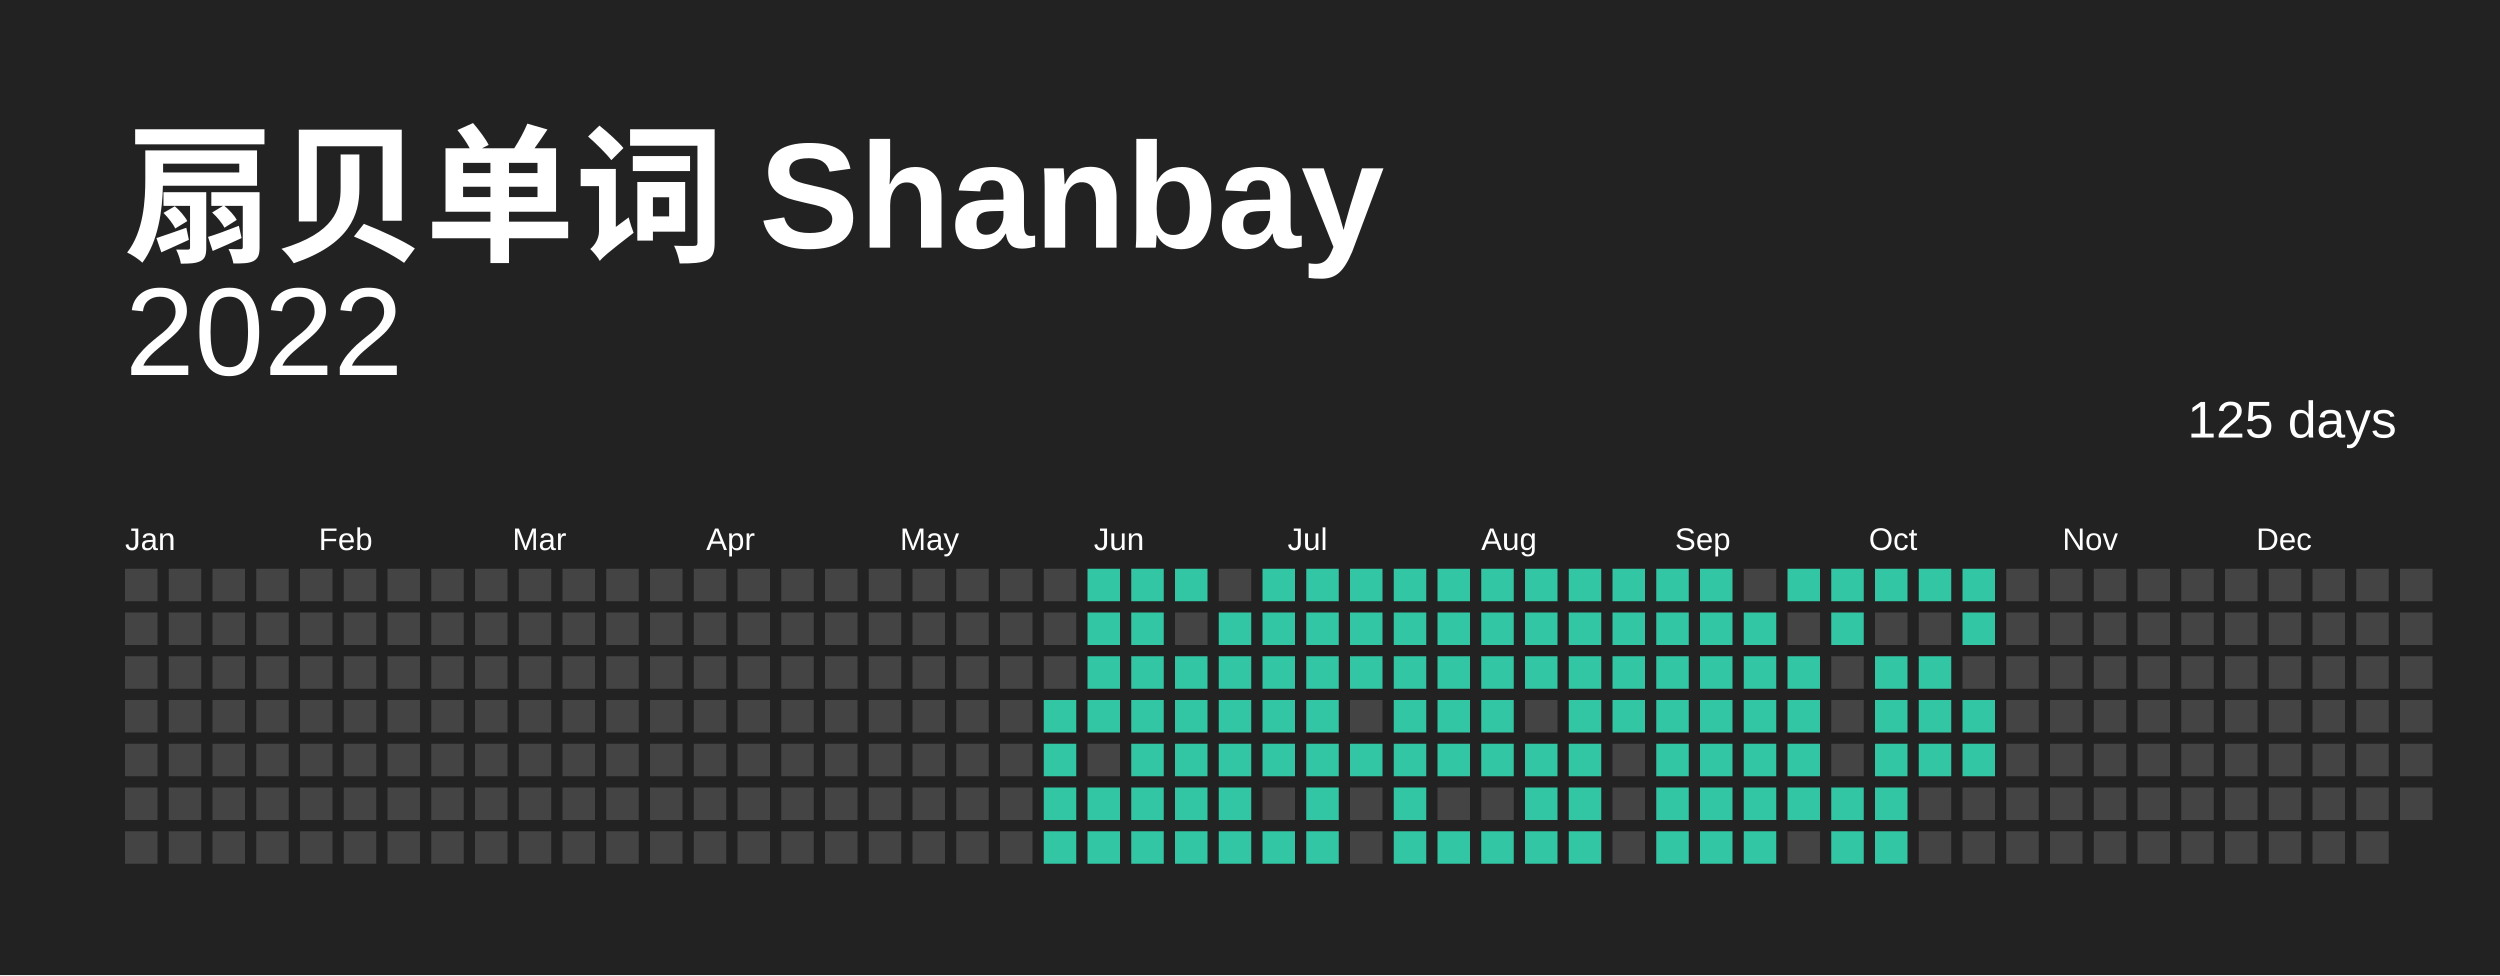
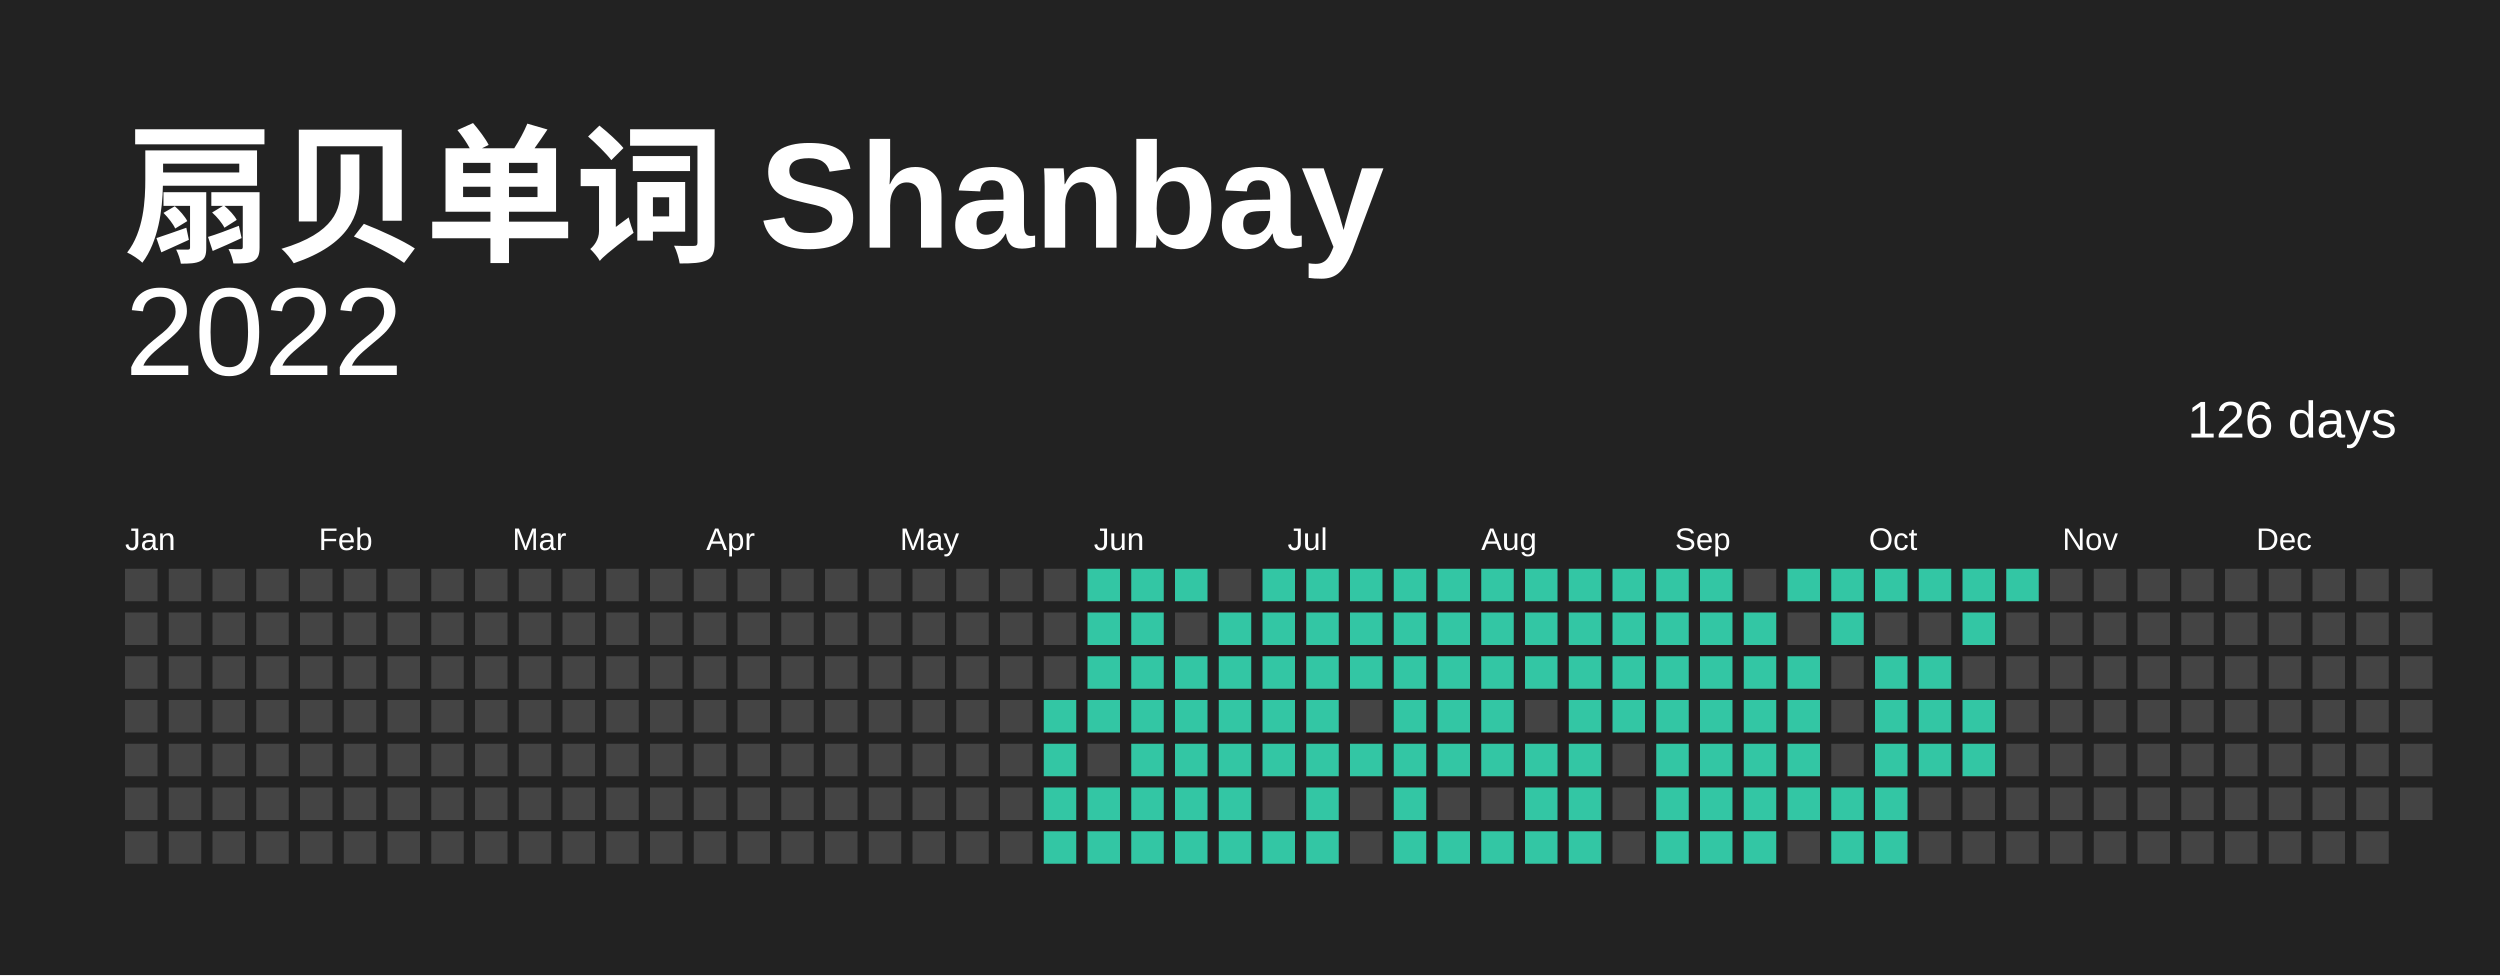
<svg xmlns="http://www.w3.org/2000/svg" baseProfile="full" height="78mm" version="1.1" viewBox="0,0,200,78" width="200mm">
  <defs />
  <rect fill="#222222" height="78" width="200" x="0" y="0" />
  <text fill="#FFFFFF" style="font-size:12px; font-family:Arial; font-weight:bold;" x="10" y="20"> 扇贝单词 Shanbay</text>
  <text alignment-baseline="hanging" fill="#FFFFFF" style="font-size:10.0px; font-family:Arial;" x="10" y="30">2022</text>
-   <text alignment-baseline="hanging" fill="#FFFFFF" style="font-size:4.125px; font-family:Arial;" x="175" y="35">125 days</text>
+   <text alignment-baseline="hanging" fill="#FFFFFF" style="font-size:4.125px; font-family:Arial;" x="175" y="35">126 days</text>
  <text fill="#FFFFFF" style="font-size:2.5px; font-family:Arial" x="10.0" y="44">Jan</text>
  <text fill="#FFFFFF" style="font-size:2.5px; font-family:Arial" x="25.5" y="44">Feb</text>
  <text fill="#FFFFFF" style="font-size:2.5px; font-family:Arial" x="41.0" y="44">Mar</text>
  <text fill="#FFFFFF" style="font-size:2.5px; font-family:Arial" x="56.5" y="44">Apr</text>
  <text fill="#FFFFFF" style="font-size:2.5px; font-family:Arial" x="72.0" y="44">May</text>
  <text fill="#FFFFFF" style="font-size:2.5px; font-family:Arial" x="87.5" y="44">Jun</text>
  <text fill="#FFFFFF" style="font-size:2.5px; font-family:Arial" x="103.0" y="44">Jul</text>
  <text fill="#FFFFFF" style="font-size:2.5px; font-family:Arial" x="118.5" y="44">Aug</text>
  <text fill="#FFFFFF" style="font-size:2.5px; font-family:Arial" x="134.0" y="44">Sep</text>
  <text fill="#FFFFFF" style="font-size:2.5px; font-family:Arial" x="149.5" y="44">Oct</text>
  <text fill="#FFFFFF" style="font-size:2.5px; font-family:Arial" x="165.0" y="44">Nov</text>
  <text fill="#FFFFFF" style="font-size:2.5px; font-family:Arial" x="180.5" y="44">Dec</text>
  <rect fill="#444444" height="2.6" width="2.6" x="10.0" y="45.5" />
  <rect fill="#444444" height="2.6" width="2.6" x="10.0" y="49.0" />
  <rect fill="#444444" height="2.6" width="2.6" x="10.0" y="52.5" />
  <rect fill="#444444" height="2.6" width="2.6" x="10.0" y="56.0" />
  <rect fill="#444444" height="2.6" width="2.6" x="10.0" y="59.5" />
  <rect fill="#444444" height="2.6" width="2.6" x="10.0" y="63.0" />
  <rect fill="#444444" height="2.6" width="2.6" x="10.0" y="66.5" />
  <rect fill="#444444" height="2.6" width="2.6" x="13.5" y="45.5" />
  <rect fill="#444444" height="2.6" width="2.6" x="13.5" y="49.0" />
  <rect fill="#444444" height="2.6" width="2.6" x="13.5" y="52.5" />
  <rect fill="#444444" height="2.6" width="2.6" x="13.5" y="56.0" />
  <rect fill="#444444" height="2.6" width="2.6" x="13.5" y="59.5" />
  <rect fill="#444444" height="2.6" width="2.6" x="13.5" y="63.0" />
  <rect fill="#444444" height="2.6" width="2.6" x="13.5" y="66.5" />
  <rect fill="#444444" height="2.6" width="2.6" x="17.0" y="45.5" />
  <rect fill="#444444" height="2.6" width="2.6" x="17.0" y="49.0" />
  <rect fill="#444444" height="2.6" width="2.6" x="17.0" y="52.5" />
  <rect fill="#444444" height="2.6" width="2.6" x="17.0" y="56.0" />
  <rect fill="#444444" height="2.6" width="2.6" x="17.0" y="59.5" />
  <rect fill="#444444" height="2.6" width="2.6" x="17.0" y="63.0" />
  <rect fill="#444444" height="2.6" width="2.6" x="17.0" y="66.5" />
  <rect fill="#444444" height="2.6" width="2.6" x="20.5" y="45.5" />
  <rect fill="#444444" height="2.6" width="2.6" x="20.5" y="49.0" />
  <rect fill="#444444" height="2.6" width="2.6" x="20.5" y="52.5" />
  <rect fill="#444444" height="2.6" width="2.6" x="20.5" y="56.0" />
  <rect fill="#444444" height="2.6" width="2.6" x="20.5" y="59.5" />
  <rect fill="#444444" height="2.6" width="2.6" x="20.5" y="63.0" />
  <rect fill="#444444" height="2.6" width="2.6" x="20.5" y="66.5" />
  <rect fill="#444444" height="2.6" width="2.6" x="24.0" y="45.5" />
  <rect fill="#444444" height="2.6" width="2.6" x="24.0" y="49.0" />
  <rect fill="#444444" height="2.6" width="2.6" x="24.0" y="52.5" />
  <rect fill="#444444" height="2.6" width="2.6" x="24.0" y="56.0" />
  <rect fill="#444444" height="2.6" width="2.6" x="24.0" y="59.5" />
  <rect fill="#444444" height="2.6" width="2.6" x="24.0" y="63.0" />
  <rect fill="#444444" height="2.6" width="2.6" x="24.0" y="66.5" />
  <rect fill="#444444" height="2.6" width="2.6" x="27.5" y="45.5" />
  <rect fill="#444444" height="2.6" width="2.6" x="27.5" y="49.0" />
  <rect fill="#444444" height="2.6" width="2.6" x="27.5" y="52.5" />
  <rect fill="#444444" height="2.6" width="2.6" x="27.5" y="56.0" />
  <rect fill="#444444" height="2.6" width="2.6" x="27.5" y="59.5" />
  <rect fill="#444444" height="2.6" width="2.6" x="27.5" y="63.0" />
  <rect fill="#444444" height="2.6" width="2.6" x="27.5" y="66.5" />
  <rect fill="#444444" height="2.6" width="2.6" x="31.0" y="45.5" />
  <rect fill="#444444" height="2.6" width="2.6" x="31.0" y="49.0" />
  <rect fill="#444444" height="2.6" width="2.6" x="31.0" y="52.5" />
  <rect fill="#444444" height="2.6" width="2.6" x="31.0" y="56.0" />
  <rect fill="#444444" height="2.6" width="2.6" x="31.0" y="59.5" />
  <rect fill="#444444" height="2.6" width="2.6" x="31.0" y="63.0" />
  <rect fill="#444444" height="2.6" width="2.6" x="31.0" y="66.5" />
  <rect fill="#444444" height="2.6" width="2.6" x="34.5" y="45.5" />
  <rect fill="#444444" height="2.6" width="2.6" x="34.5" y="49.0" />
  <rect fill="#444444" height="2.6" width="2.6" x="34.5" y="52.5" />
  <rect fill="#444444" height="2.6" width="2.6" x="34.5" y="56.0" />
  <rect fill="#444444" height="2.6" width="2.6" x="34.5" y="59.5" />
  <rect fill="#444444" height="2.6" width="2.6" x="34.5" y="63.0" />
  <rect fill="#444444" height="2.6" width="2.6" x="34.5" y="66.5" />
  <rect fill="#444444" height="2.6" width="2.6" x="38.0" y="45.5" />
  <rect fill="#444444" height="2.6" width="2.6" x="38.0" y="49.0" />
  <rect fill="#444444" height="2.6" width="2.6" x="38.0" y="52.5" />
  <rect fill="#444444" height="2.6" width="2.6" x="38.0" y="56.0" />
  <rect fill="#444444" height="2.6" width="2.6" x="38.0" y="59.5" />
  <rect fill="#444444" height="2.6" width="2.6" x="38.0" y="63.0" />
  <rect fill="#444444" height="2.6" width="2.6" x="38.0" y="66.5" />
  <rect fill="#444444" height="2.6" width="2.6" x="41.5" y="45.5" />
  <rect fill="#444444" height="2.6" width="2.6" x="41.5" y="49.0" />
  <rect fill="#444444" height="2.6" width="2.6" x="41.5" y="52.5" />
  <rect fill="#444444" height="2.6" width="2.6" x="41.5" y="56.0" />
  <rect fill="#444444" height="2.6" width="2.6" x="41.5" y="59.5" />
  <rect fill="#444444" height="2.6" width="2.6" x="41.5" y="63.0" />
  <rect fill="#444444" height="2.6" width="2.6" x="41.5" y="66.5" />
  <rect fill="#444444" height="2.6" width="2.6" x="45.0" y="45.5" />
  <rect fill="#444444" height="2.6" width="2.6" x="45.0" y="49.0" />
  <rect fill="#444444" height="2.6" width="2.6" x="45.0" y="52.5" />
  <rect fill="#444444" height="2.6" width="2.6" x="45.0" y="56.0" />
  <rect fill="#444444" height="2.6" width="2.6" x="45.0" y="59.5" />
  <rect fill="#444444" height="2.6" width="2.6" x="45.0" y="63.0" />
  <rect fill="#444444" height="2.6" width="2.6" x="45.0" y="66.5" />
  <rect fill="#444444" height="2.6" width="2.6" x="48.5" y="45.5" />
  <rect fill="#444444" height="2.6" width="2.6" x="48.5" y="49.0" />
  <rect fill="#444444" height="2.6" width="2.6" x="48.5" y="52.5" />
  <rect fill="#444444" height="2.6" width="2.6" x="48.5" y="56.0" />
  <rect fill="#444444" height="2.6" width="2.6" x="48.5" y="59.5" />
  <rect fill="#444444" height="2.6" width="2.6" x="48.5" y="63.0" />
  <rect fill="#444444" height="2.6" width="2.6" x="48.5" y="66.5" />
  <rect fill="#444444" height="2.6" width="2.6" x="52.0" y="45.5" />
  <rect fill="#444444" height="2.6" width="2.6" x="52.0" y="49.0" />
  <rect fill="#444444" height="2.6" width="2.6" x="52.0" y="52.5" />
  <rect fill="#444444" height="2.6" width="2.6" x="52.0" y="56.0" />
  <rect fill="#444444" height="2.6" width="2.6" x="52.0" y="59.5" />
  <rect fill="#444444" height="2.6" width="2.6" x="52.0" y="63.0" />
  <rect fill="#444444" height="2.6" width="2.6" x="52.0" y="66.5" />
  <rect fill="#444444" height="2.6" width="2.6" x="55.5" y="45.5" />
  <rect fill="#444444" height="2.6" width="2.6" x="55.5" y="49.0" />
  <rect fill="#444444" height="2.6" width="2.6" x="55.5" y="52.5" />
  <rect fill="#444444" height="2.6" width="2.6" x="55.5" y="56.0" />
  <rect fill="#444444" height="2.6" width="2.6" x="55.5" y="59.5" />
  <rect fill="#444444" height="2.6" width="2.6" x="55.5" y="63.0" />
  <rect fill="#444444" height="2.6" width="2.6" x="55.5" y="66.5" />
  <rect fill="#444444" height="2.6" width="2.6" x="59.0" y="45.5" />
  <rect fill="#444444" height="2.6" width="2.6" x="59.0" y="49.0" />
  <rect fill="#444444" height="2.6" width="2.6" x="59.0" y="52.5" />
  <rect fill="#444444" height="2.6" width="2.6" x="59.0" y="56.0" />
  <rect fill="#444444" height="2.6" width="2.6" x="59.0" y="59.5" />
  <rect fill="#444444" height="2.6" width="2.6" x="59.0" y="63.0" />
  <rect fill="#444444" height="2.6" width="2.6" x="59.0" y="66.5" />
  <rect fill="#444444" height="2.6" width="2.6" x="62.5" y="45.5" />
  <rect fill="#444444" height="2.6" width="2.6" x="62.5" y="49.0" />
  <rect fill="#444444" height="2.6" width="2.6" x="62.5" y="52.5" />
  <rect fill="#444444" height="2.6" width="2.6" x="62.5" y="56.0" />
  <rect fill="#444444" height="2.6" width="2.6" x="62.5" y="59.5" />
  <rect fill="#444444" height="2.6" width="2.6" x="62.5" y="63.0" />
  <rect fill="#444444" height="2.6" width="2.6" x="62.5" y="66.5" />
  <rect fill="#444444" height="2.6" width="2.6" x="66.0" y="45.5" />
  <rect fill="#444444" height="2.6" width="2.6" x="66.0" y="49.0" />
  <rect fill="#444444" height="2.6" width="2.6" x="66.0" y="52.5" />
  <rect fill="#444444" height="2.6" width="2.6" x="66.0" y="56.0" />
  <rect fill="#444444" height="2.6" width="2.6" x="66.0" y="59.5" />
  <rect fill="#444444" height="2.6" width="2.6" x="66.0" y="63.0" />
  <rect fill="#444444" height="2.6" width="2.6" x="66.0" y="66.5" />
  <rect fill="#444444" height="2.6" width="2.6" x="69.5" y="45.5" />
  <rect fill="#444444" height="2.6" width="2.6" x="69.5" y="49.0" />
  <rect fill="#444444" height="2.6" width="2.6" x="69.5" y="52.5" />
  <rect fill="#444444" height="2.6" width="2.6" x="69.5" y="56.0" />
  <rect fill="#444444" height="2.6" width="2.6" x="69.5" y="59.5" />
  <rect fill="#444444" height="2.6" width="2.6" x="69.5" y="63.0" />
  <rect fill="#444444" height="2.6" width="2.6" x="69.5" y="66.5" />
  <rect fill="#444444" height="2.6" width="2.6" x="73.0" y="45.5" />
  <rect fill="#444444" height="2.6" width="2.6" x="73.0" y="49.0" />
  <rect fill="#444444" height="2.6" width="2.6" x="73.0" y="52.5" />
  <rect fill="#444444" height="2.6" width="2.6" x="73.0" y="56.0" />
  <rect fill="#444444" height="2.6" width="2.6" x="73.0" y="59.5" />
  <rect fill="#444444" height="2.6" width="2.6" x="73.0" y="63.0" />
  <rect fill="#444444" height="2.6" width="2.6" x="73.0" y="66.5" />
  <rect fill="#444444" height="2.6" width="2.6" x="76.5" y="45.5" />
  <rect fill="#444444" height="2.6" width="2.6" x="76.5" y="49.0" />
  <rect fill="#444444" height="2.6" width="2.6" x="76.5" y="52.5" />
  <rect fill="#444444" height="2.6" width="2.6" x="76.5" y="56.0" />
  <rect fill="#444444" height="2.6" width="2.6" x="76.5" y="59.5" />
  <rect fill="#444444" height="2.6" width="2.6" x="76.5" y="63.0" />
  <rect fill="#444444" height="2.6" width="2.6" x="76.5" y="66.5" />
  <rect fill="#444444" height="2.6" width="2.6" x="80.0" y="45.5" />
  <rect fill="#444444" height="2.6" width="2.6" x="80.0" y="49.0" />
  <rect fill="#444444" height="2.6" width="2.6" x="80.0" y="52.5" />
  <rect fill="#444444" height="2.6" width="2.6" x="80.0" y="56.0" />
  <rect fill="#444444" height="2.6" width="2.6" x="80.0" y="59.5" />
  <rect fill="#444444" height="2.6" width="2.6" x="80.0" y="63.0" />
  <rect fill="#444444" height="2.6" width="2.6" x="80.0" y="66.5" />
  <rect fill="#444444" height="2.6" width="2.6" x="83.5" y="45.5" />
  <rect fill="#444444" height="2.6" width="2.6" x="83.5" y="49.0" />
  <rect fill="#444444" height="2.6" width="2.6" x="83.5" y="52.5" />
  <rect fill="#33C6A4" height="2.6" width="2.6" x="83.5" y="56.0" />
  <rect fill="#33C6A4" height="2.6" width="2.6" x="83.5" y="59.5" />
  <rect fill="#33C6A4" height="2.6" width="2.6" x="83.5" y="63.0" />
  <rect fill="#33C6A4" height="2.6" width="2.6" x="83.5" y="66.5" />
  <rect fill="#33C6A4" height="2.6" width="2.6" x="87.0" y="45.5" />
  <rect fill="#33C6A4" height="2.6" width="2.6" x="87.0" y="49.0" />
  <rect fill="#33C6A4" height="2.6" width="2.6" x="87.0" y="52.5" />
  <rect fill="#33C6A4" height="2.6" width="2.6" x="87.0" y="56.0" />
  <rect fill="#444444" height="2.6" width="2.6" x="87.0" y="59.5" />
  <rect fill="#33C6A4" height="2.6" width="2.6" x="87.0" y="63.0" />
  <rect fill="#33C6A4" height="2.6" width="2.6" x="87.0" y="66.5" />
  <rect fill="#33C6A4" height="2.6" width="2.6" x="90.5" y="45.5" />
  <rect fill="#33C6A4" height="2.6" width="2.6" x="90.5" y="49.0" />
  <rect fill="#33C6A4" height="2.6" width="2.6" x="90.5" y="52.5" />
  <rect fill="#33C6A4" height="2.6" width="2.6" x="90.5" y="56.0" />
  <rect fill="#33C6A4" height="2.6" width="2.6" x="90.5" y="59.5" />
  <rect fill="#33C6A4" height="2.6" width="2.6" x="90.5" y="63.0" />
  <rect fill="#33C6A4" height="2.6" width="2.6" x="90.5" y="66.5" />
  <rect fill="#33C6A4" height="2.6" width="2.6" x="94.0" y="45.5" />
  <rect fill="#444444" height="2.6" width="2.6" x="94.0" y="49.0" />
  <rect fill="#33C6A4" height="2.6" width="2.6" x="94.0" y="52.5" />
  <rect fill="#33C6A4" height="2.6" width="2.6" x="94.0" y="56.0" />
  <rect fill="#33C6A4" height="2.6" width="2.6" x="94.0" y="59.5" />
  <rect fill="#33C6A4" height="2.6" width="2.6" x="94.0" y="63.0" />
  <rect fill="#33C6A4" height="2.6" width="2.6" x="94.0" y="66.5" />
  <rect fill="#444444" height="2.6" width="2.6" x="97.5" y="45.5" />
  <rect fill="#33C6A4" height="2.6" width="2.6" x="97.5" y="49.0" />
  <rect fill="#33C6A4" height="2.6" width="2.6" x="97.5" y="52.5" />
  <rect fill="#33C6A4" height="2.6" width="2.6" x="97.5" y="56.0" />
  <rect fill="#33C6A4" height="2.6" width="2.6" x="97.5" y="59.5" />
  <rect fill="#33C6A4" height="2.6" width="2.6" x="97.5" y="63.0" />
  <rect fill="#33C6A4" height="2.6" width="2.6" x="97.5" y="66.5" />
  <rect fill="#33C6A4" height="2.6" width="2.6" x="101.0" y="45.5" />
  <rect fill="#33C6A4" height="2.6" width="2.6" x="101.0" y="49.0" />
  <rect fill="#33C6A4" height="2.6" width="2.6" x="101.0" y="52.5" />
  <rect fill="#33C6A4" height="2.6" width="2.6" x="101.0" y="56.0" />
  <rect fill="#33C6A4" height="2.6" width="2.6" x="101.0" y="59.5" />
  <rect fill="#444444" height="2.6" width="2.6" x="101.0" y="63.0" />
  <rect fill="#33C6A4" height="2.6" width="2.6" x="101.0" y="66.5" />
  <rect fill="#33C6A4" height="2.6" width="2.6" x="104.5" y="45.5" />
  <rect fill="#33C6A4" height="2.6" width="2.6" x="104.5" y="49.0" />
  <rect fill="#33C6A4" height="2.6" width="2.6" x="104.5" y="52.5" />
  <rect fill="#33C6A4" height="2.6" width="2.6" x="104.5" y="56.0" />
  <rect fill="#33C6A4" height="2.6" width="2.6" x="104.5" y="59.5" />
  <rect fill="#33C6A4" height="2.6" width="2.6" x="104.5" y="63.0" />
  <rect fill="#33C6A4" height="2.6" width="2.6" x="104.5" y="66.5" />
  <rect fill="#33C6A4" height="2.6" width="2.6" x="108.0" y="45.5" />
  <rect fill="#33C6A4" height="2.6" width="2.6" x="108.0" y="49.0" />
  <rect fill="#33C6A4" height="2.6" width="2.6" x="108.0" y="52.5" />
  <rect fill="#444444" height="2.6" width="2.6" x="108.0" y="56.0" />
  <rect fill="#33C6A4" height="2.6" width="2.6" x="108.0" y="59.5" />
  <rect fill="#444444" height="2.6" width="2.6" x="108.0" y="63.0" />
  <rect fill="#444444" height="2.6" width="2.6" x="108.0" y="66.5" />
  <rect fill="#33C6A4" height="2.6" width="2.6" x="111.5" y="45.5" />
  <rect fill="#33C6A4" height="2.6" width="2.6" x="111.5" y="49.0" />
  <rect fill="#33C6A4" height="2.6" width="2.6" x="111.5" y="52.5" />
  <rect fill="#33C6A4" height="2.6" width="2.6" x="111.5" y="56.0" />
  <rect fill="#33C6A4" height="2.6" width="2.6" x="111.5" y="59.5" />
  <rect fill="#33C6A4" height="2.6" width="2.6" x="111.5" y="63.0" />
  <rect fill="#33C6A4" height="2.6" width="2.6" x="111.5" y="66.5" />
  <rect fill="#33C6A4" height="2.6" width="2.6" x="115.0" y="45.5" />
  <rect fill="#33C6A4" height="2.6" width="2.6" x="115.0" y="49.0" />
  <rect fill="#33C6A4" height="2.6" width="2.6" x="115.0" y="52.5" />
  <rect fill="#33C6A4" height="2.6" width="2.6" x="115.0" y="56.0" />
  <rect fill="#33C6A4" height="2.6" width="2.6" x="115.0" y="59.5" />
  <rect fill="#444444" height="2.6" width="2.6" x="115.0" y="63.0" />
  <rect fill="#33C6A4" height="2.6" width="2.6" x="115.0" y="66.5" />
  <rect fill="#33C6A4" height="2.6" width="2.6" x="118.5" y="45.5" />
  <rect fill="#33C6A4" height="2.6" width="2.6" x="118.5" y="49.0" />
  <rect fill="#33C6A4" height="2.6" width="2.6" x="118.5" y="52.5" />
  <rect fill="#33C6A4" height="2.6" width="2.6" x="118.5" y="56.0" />
  <rect fill="#33C6A4" height="2.6" width="2.6" x="118.5" y="59.5" />
  <rect fill="#444444" height="2.6" width="2.6" x="118.5" y="63.0" />
  <rect fill="#33C6A4" height="2.6" width="2.6" x="118.5" y="66.5" />
  <rect fill="#33C6A4" height="2.6" width="2.6" x="122.0" y="45.5" />
  <rect fill="#33C6A4" height="2.6" width="2.6" x="122.0" y="49.0" />
  <rect fill="#33C6A4" height="2.6" width="2.6" x="122.0" y="52.5" />
  <rect fill="#444444" height="2.6" width="2.6" x="122.0" y="56.0" />
  <rect fill="#33C6A4" height="2.6" width="2.6" x="122.0" y="59.5" />
  <rect fill="#33C6A4" height="2.6" width="2.6" x="122.0" y="63.0" />
  <rect fill="#33C6A4" height="2.6" width="2.6" x="122.0" y="66.5" />
  <rect fill="#33C6A4" height="2.6" width="2.6" x="125.5" y="45.5" />
  <rect fill="#33C6A4" height="2.6" width="2.6" x="125.5" y="49.0" />
  <rect fill="#33C6A4" height="2.6" width="2.6" x="125.5" y="52.5" />
  <rect fill="#33C6A4" height="2.6" width="2.6" x="125.5" y="56.0" />
  <rect fill="#33C6A4" height="2.6" width="2.6" x="125.5" y="59.5" />
  <rect fill="#33C6A4" height="2.6" width="2.6" x="125.5" y="63.0" />
  <rect fill="#33C6A4" height="2.6" width="2.6" x="125.5" y="66.5" />
  <rect fill="#33C6A4" height="2.6" width="2.6" x="129.0" y="45.5" />
  <rect fill="#33C6A4" height="2.6" width="2.6" x="129.0" y="49.0" />
  <rect fill="#33C6A4" height="2.6" width="2.6" x="129.0" y="52.5" />
  <rect fill="#33C6A4" height="2.6" width="2.6" x="129.0" y="56.0" />
  <rect fill="#444444" height="2.6" width="2.6" x="129.0" y="59.5" />
  <rect fill="#444444" height="2.6" width="2.6" x="129.0" y="63.0" />
  <rect fill="#444444" height="2.6" width="2.6" x="129.0" y="66.5" />
  <rect fill="#33C6A4" height="2.6" width="2.6" x="132.5" y="45.5" />
  <rect fill="#33C6A4" height="2.6" width="2.6" x="132.5" y="49.0" />
  <rect fill="#33C6A4" height="2.6" width="2.6" x="132.5" y="52.5" />
  <rect fill="#33C6A4" height="2.6" width="2.6" x="132.5" y="56.0" />
  <rect fill="#33C6A4" height="2.6" width="2.6" x="132.5" y="59.5" />
  <rect fill="#33C6A4" height="2.6" width="2.6" x="132.5" y="63.0" />
  <rect fill="#33C6A4" height="2.6" width="2.6" x="132.5" y="66.5" />
  <rect fill="#33C6A4" height="2.6" width="2.6" x="136.0" y="45.5" />
  <rect fill="#33C6A4" height="2.6" width="2.6" x="136.0" y="49.0" />
  <rect fill="#33C6A4" height="2.6" width="2.6" x="136.0" y="52.5" />
  <rect fill="#33C6A4" height="2.6" width="2.6" x="136.0" y="56.0" />
  <rect fill="#33C6A4" height="2.6" width="2.6" x="136.0" y="59.5" />
  <rect fill="#33C6A4" height="2.6" width="2.6" x="136.0" y="63.0" />
  <rect fill="#33C6A4" height="2.6" width="2.6" x="136.0" y="66.5" />
  <rect fill="#444444" height="2.6" width="2.6" x="139.5" y="45.5" />
  <rect fill="#33C6A4" height="2.6" width="2.6" x="139.5" y="49.0" />
  <rect fill="#33C6A4" height="2.6" width="2.6" x="139.5" y="52.5" />
  <rect fill="#33C6A4" height="2.6" width="2.6" x="139.5" y="56.0" />
  <rect fill="#33C6A4" height="2.6" width="2.6" x="139.5" y="59.5" />
  <rect fill="#33C6A4" height="2.6" width="2.6" x="139.5" y="63.0" />
  <rect fill="#33C6A4" height="2.6" width="2.6" x="139.5" y="66.5" />
  <rect fill="#33C6A4" height="2.6" width="2.6" x="143.0" y="45.5" />
  <rect fill="#444444" height="2.6" width="2.6" x="143.0" y="49.0" />
  <rect fill="#33C6A4" height="2.6" width="2.6" x="143.0" y="52.5" />
  <rect fill="#33C6A4" height="2.6" width="2.6" x="143.0" y="56.0" />
  <rect fill="#33C6A4" height="2.6" width="2.6" x="143.0" y="59.5" />
  <rect fill="#33C6A4" height="2.6" width="2.6" x="143.0" y="63.0" />
  <rect fill="#444444" height="2.6" width="2.6" x="143.0" y="66.5" />
  <rect fill="#33C6A4" height="2.6" width="2.6" x="146.5" y="45.5" />
  <rect fill="#33C6A4" height="2.6" width="2.6" x="146.5" y="49.0" />
  <rect fill="#444444" height="2.6" width="2.6" x="146.5" y="52.5" />
  <rect fill="#444444" height="2.6" width="2.6" x="146.5" y="56.0" />
  <rect fill="#444444" height="2.6" width="2.6" x="146.5" y="59.5" />
  <rect fill="#33C6A4" height="2.6" width="2.6" x="146.5" y="63.0" />
  <rect fill="#33C6A4" height="2.6" width="2.6" x="146.5" y="66.5" />
  <rect fill="#33C6A4" height="2.6" width="2.6" x="150.0" y="45.5" />
  <rect fill="#444444" height="2.6" width="2.6" x="150.0" y="49.0" />
  <rect fill="#33C6A4" height="2.6" width="2.6" x="150.0" y="52.5" />
  <rect fill="#33C6A4" height="2.6" width="2.6" x="150.0" y="56.0" />
  <rect fill="#33C6A4" height="2.6" width="2.6" x="150.0" y="59.5" />
  <rect fill="#33C6A4" height="2.6" width="2.6" x="150.0" y="63.0" />
  <rect fill="#33C6A4" height="2.6" width="2.6" x="150.0" y="66.5" />
  <rect fill="#33C6A4" height="2.6" width="2.6" x="153.5" y="45.5" />
  <rect fill="#444444" height="2.6" width="2.6" x="153.5" y="49.0" />
  <rect fill="#33C6A4" height="2.6" width="2.6" x="153.5" y="52.5" />
  <rect fill="#33C6A4" height="2.6" width="2.6" x="153.5" y="56.0" />
  <rect fill="#33C6A4" height="2.6" width="2.6" x="153.5" y="59.5" />
  <rect fill="#444444" height="2.6" width="2.6" x="153.5" y="63.0" />
  <rect fill="#444444" height="2.6" width="2.6" x="153.5" y="66.5" />
  <rect fill="#33C6A4" height="2.6" width="2.6" x="157.0" y="45.5" />
  <rect fill="#33C6A4" height="2.6" width="2.6" x="157.0" y="49.0" />
  <rect fill="#444444" height="2.6" width="2.6" x="157.0" y="52.5" />
  <rect fill="#33C6A4" height="2.6" width="2.6" x="157.0" y="56.0" />
  <rect fill="#33C6A4" height="2.6" width="2.6" x="157.0" y="59.5" />
  <rect fill="#444444" height="2.6" width="2.6" x="157.0" y="63.0" />
  <rect fill="#444444" height="2.6" width="2.6" x="157.0" y="66.5" />
-   <rect fill="#444444" height="2.6" width="2.6" x="160.5" y="45.5" />
+   <rect fill="#33C6A4" height="2.6" width="2.6" x="160.5" y="45.5" />
  <rect fill="#444444" height="2.6" width="2.6" x="160.5" y="49.0" />
  <rect fill="#444444" height="2.6" width="2.6" x="160.5" y="52.5" />
  <rect fill="#444444" height="2.6" width="2.6" x="160.5" y="56.0" />
  <rect fill="#444444" height="2.6" width="2.6" x="160.5" y="59.5" />
  <rect fill="#444444" height="2.6" width="2.6" x="160.5" y="63.0" />
  <rect fill="#444444" height="2.6" width="2.6" x="160.5" y="66.5" />
  <rect fill="#444444" height="2.6" width="2.6" x="164.0" y="45.5" />
  <rect fill="#444444" height="2.6" width="2.6" x="164.0" y="49.0" />
  <rect fill="#444444" height="2.6" width="2.6" x="164.0" y="52.5" />
  <rect fill="#444444" height="2.6" width="2.6" x="164.0" y="56.0" />
  <rect fill="#444444" height="2.6" width="2.6" x="164.0" y="59.5" />
  <rect fill="#444444" height="2.6" width="2.6" x="164.0" y="63.0" />
  <rect fill="#444444" height="2.6" width="2.6" x="164.0" y="66.5" />
  <rect fill="#444444" height="2.6" width="2.6" x="167.5" y="45.5" />
  <rect fill="#444444" height="2.6" width="2.6" x="167.5" y="49.0" />
  <rect fill="#444444" height="2.6" width="2.6" x="167.5" y="52.5" />
  <rect fill="#444444" height="2.6" width="2.6" x="167.5" y="56.0" />
  <rect fill="#444444" height="2.6" width="2.6" x="167.5" y="59.5" />
  <rect fill="#444444" height="2.6" width="2.6" x="167.5" y="63.0" />
  <rect fill="#444444" height="2.6" width="2.6" x="167.5" y="66.5" />
  <rect fill="#444444" height="2.6" width="2.6" x="171.0" y="45.5" />
  <rect fill="#444444" height="2.6" width="2.6" x="171.0" y="49.0" />
  <rect fill="#444444" height="2.6" width="2.6" x="171.0" y="52.5" />
  <rect fill="#444444" height="2.6" width="2.6" x="171.0" y="56.0" />
  <rect fill="#444444" height="2.6" width="2.6" x="171.0" y="59.5" />
  <rect fill="#444444" height="2.6" width="2.6" x="171.0" y="63.0" />
  <rect fill="#444444" height="2.6" width="2.6" x="171.0" y="66.5" />
  <rect fill="#444444" height="2.6" width="2.6" x="174.5" y="45.5" />
  <rect fill="#444444" height="2.6" width="2.6" x="174.5" y="49.0" />
  <rect fill="#444444" height="2.6" width="2.6" x="174.5" y="52.5" />
  <rect fill="#444444" height="2.6" width="2.6" x="174.5" y="56.0" />
  <rect fill="#444444" height="2.6" width="2.6" x="174.5" y="59.5" />
  <rect fill="#444444" height="2.6" width="2.6" x="174.5" y="63.0" />
  <rect fill="#444444" height="2.6" width="2.6" x="174.5" y="66.5" />
  <rect fill="#444444" height="2.6" width="2.6" x="178.0" y="45.5" />
  <rect fill="#444444" height="2.6" width="2.6" x="178.0" y="49.0" />
  <rect fill="#444444" height="2.6" width="2.6" x="178.0" y="52.5" />
  <rect fill="#444444" height="2.6" width="2.6" x="178.0" y="56.0" />
  <rect fill="#444444" height="2.6" width="2.6" x="178.0" y="59.5" />
  <rect fill="#444444" height="2.6" width="2.6" x="178.0" y="63.0" />
  <rect fill="#444444" height="2.6" width="2.6" x="178.0" y="66.5" />
  <rect fill="#444444" height="2.6" width="2.6" x="181.5" y="45.5" />
  <rect fill="#444444" height="2.6" width="2.6" x="181.5" y="49.0" />
  <rect fill="#444444" height="2.6" width="2.6" x="181.5" y="52.5" />
  <rect fill="#444444" height="2.6" width="2.6" x="181.5" y="56.0" />
  <rect fill="#444444" height="2.6" width="2.6" x="181.5" y="59.5" />
  <rect fill="#444444" height="2.6" width="2.6" x="181.5" y="63.0" />
  <rect fill="#444444" height="2.6" width="2.6" x="181.5" y="66.5" />
  <rect fill="#444444" height="2.6" width="2.6" x="185.0" y="45.5" />
  <rect fill="#444444" height="2.6" width="2.6" x="185.0" y="49.0" />
  <rect fill="#444444" height="2.6" width="2.6" x="185.0" y="52.5" />
  <rect fill="#444444" height="2.6" width="2.6" x="185.0" y="56.0" />
  <rect fill="#444444" height="2.6" width="2.6" x="185.0" y="59.5" />
  <rect fill="#444444" height="2.6" width="2.6" x="185.0" y="63.0" />
  <rect fill="#444444" height="2.6" width="2.6" x="185.0" y="66.5" />
  <rect fill="#444444" height="2.6" width="2.6" x="188.5" y="45.5" />
  <rect fill="#444444" height="2.6" width="2.6" x="188.5" y="49.0" />
  <rect fill="#444444" height="2.6" width="2.6" x="188.5" y="52.5" />
  <rect fill="#444444" height="2.6" width="2.6" x="188.5" y="56.0" />
  <rect fill="#444444" height="2.6" width="2.6" x="188.5" y="59.5" />
  <rect fill="#444444" height="2.6" width="2.6" x="188.5" y="63.0" />
  <rect fill="#444444" height="2.6" width="2.6" x="188.5" y="66.5" />
  <rect fill="#444444" height="2.6" width="2.6" x="192.0" y="45.5" />
  <rect fill="#444444" height="2.6" width="2.6" x="192.0" y="49.0" />
  <rect fill="#444444" height="2.6" width="2.6" x="192.0" y="52.5" />
  <rect fill="#444444" height="2.6" width="2.6" x="192.0" y="56.0" />
  <rect fill="#444444" height="2.6" width="2.6" x="192.0" y="59.5" />
  <rect fill="#444444" height="2.6" width="2.6" x="192.0" y="63.0" />
</svg>
